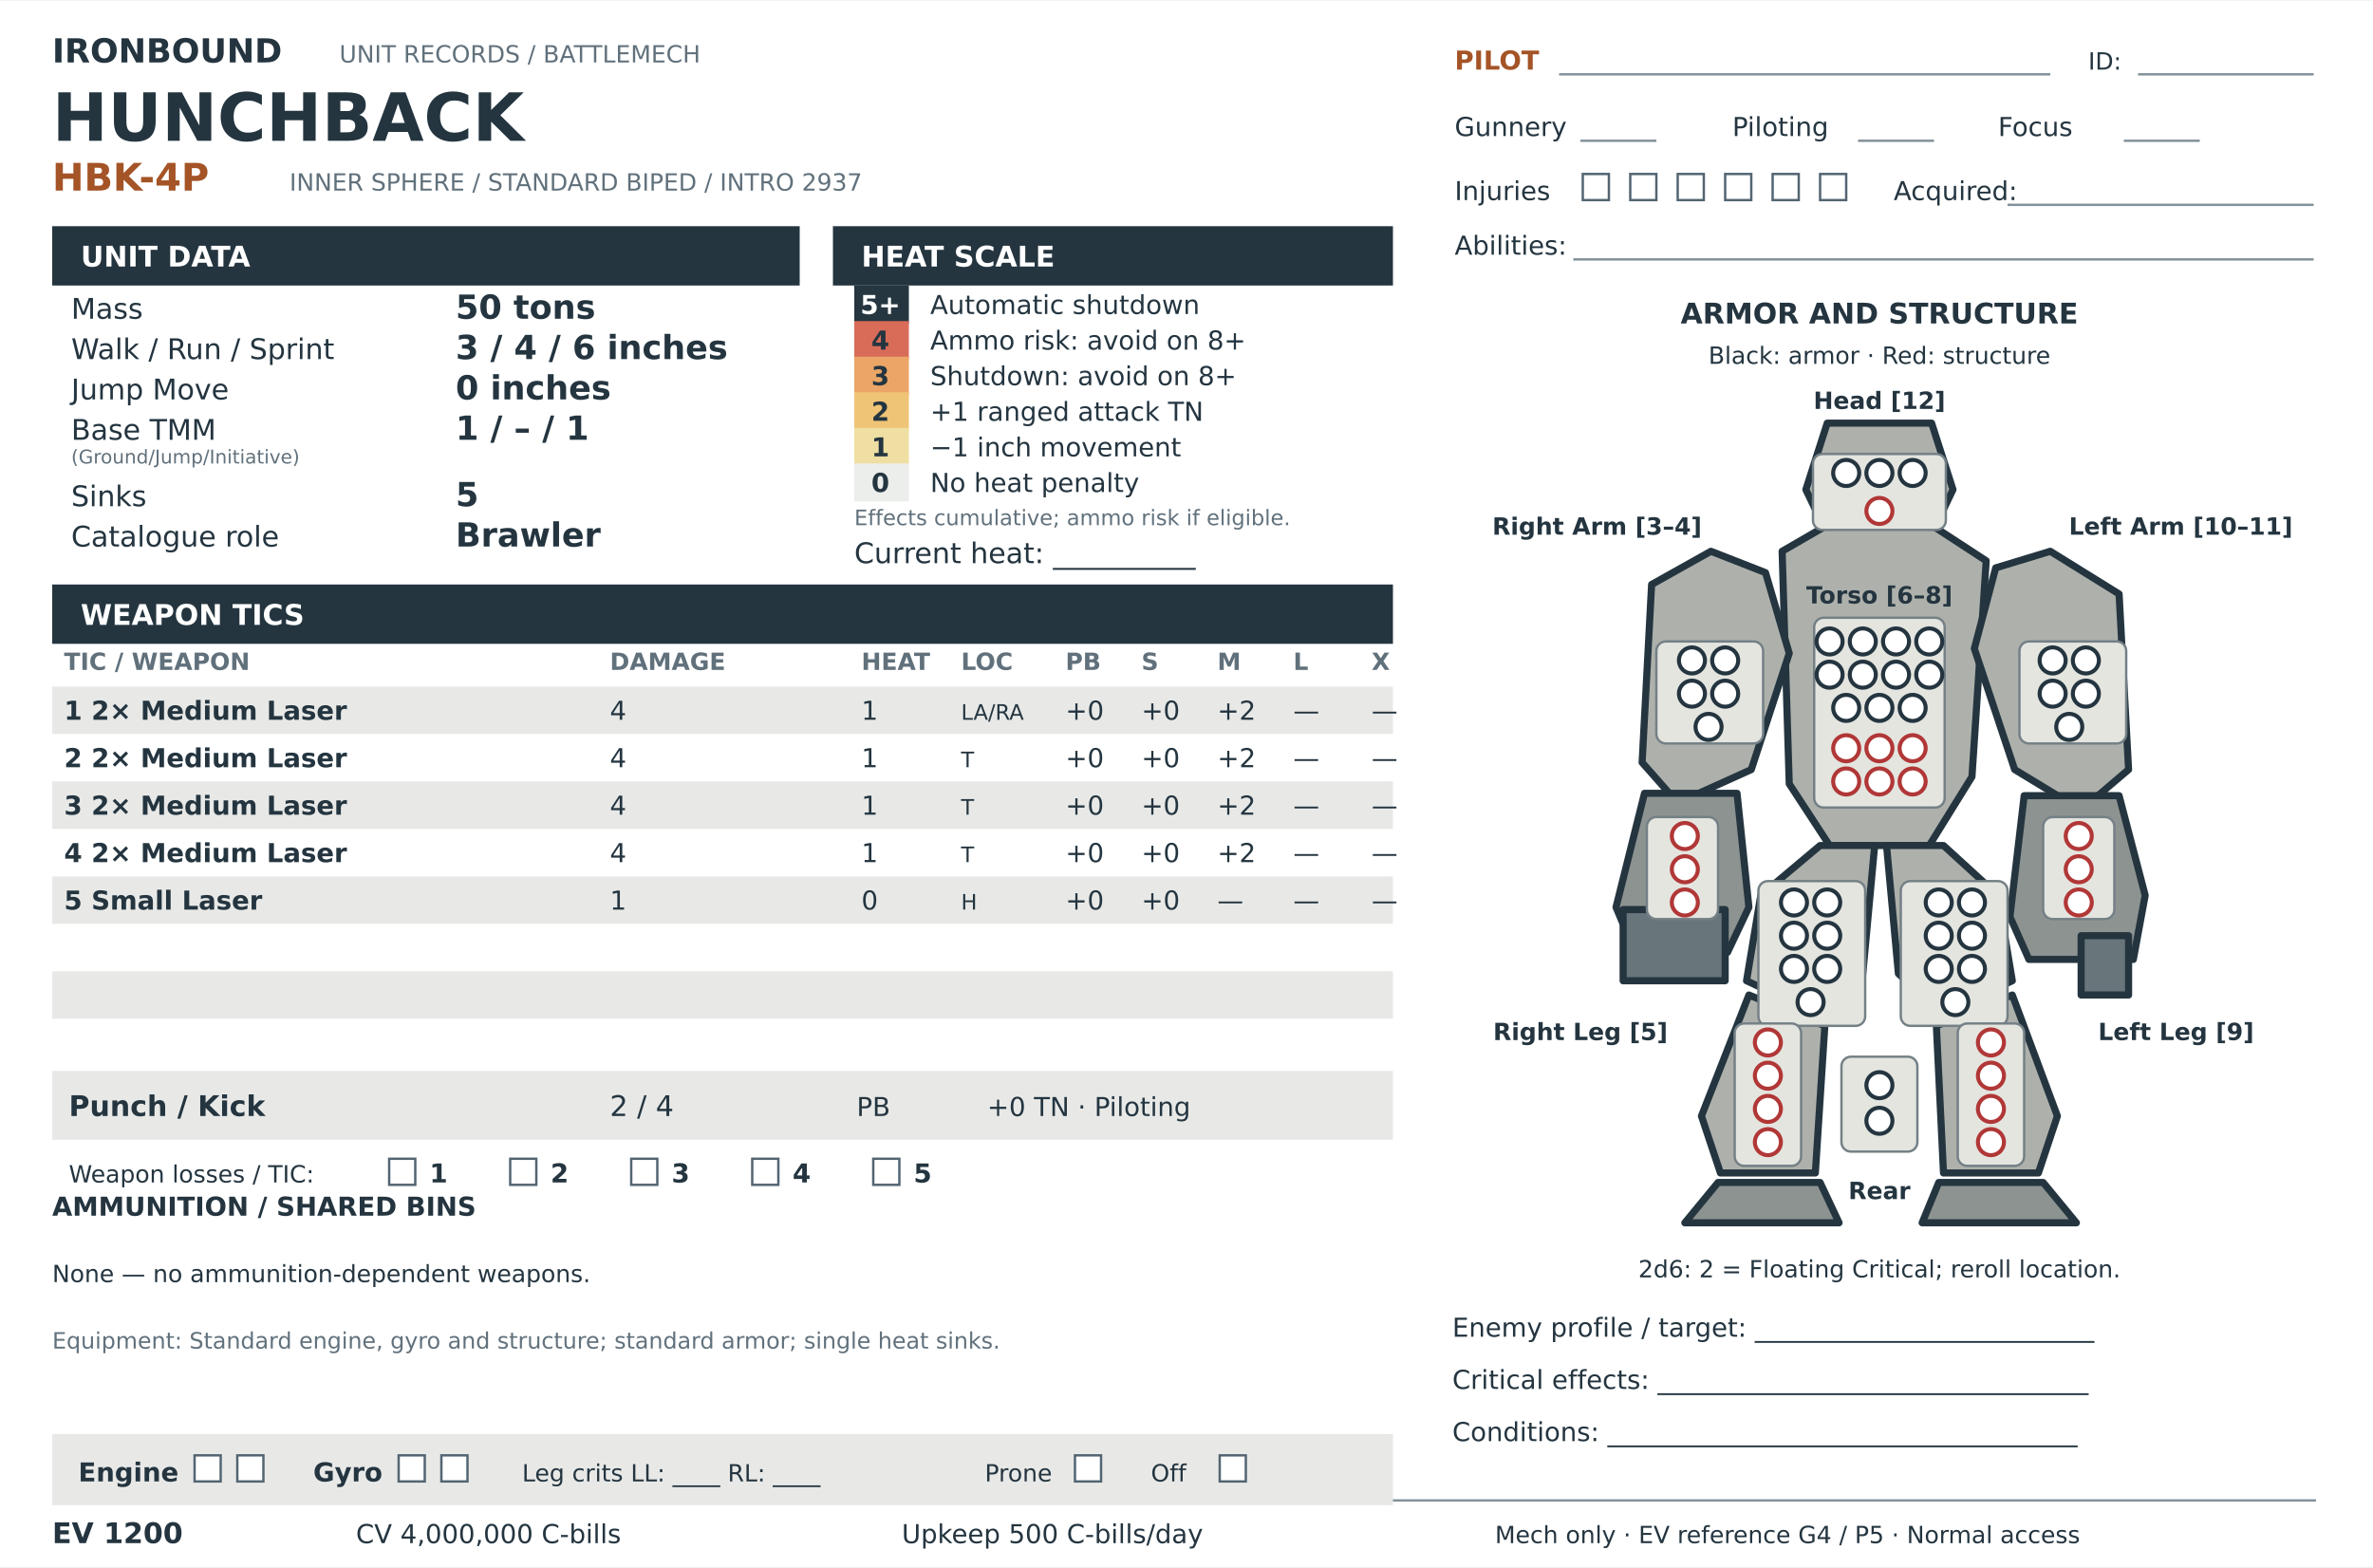
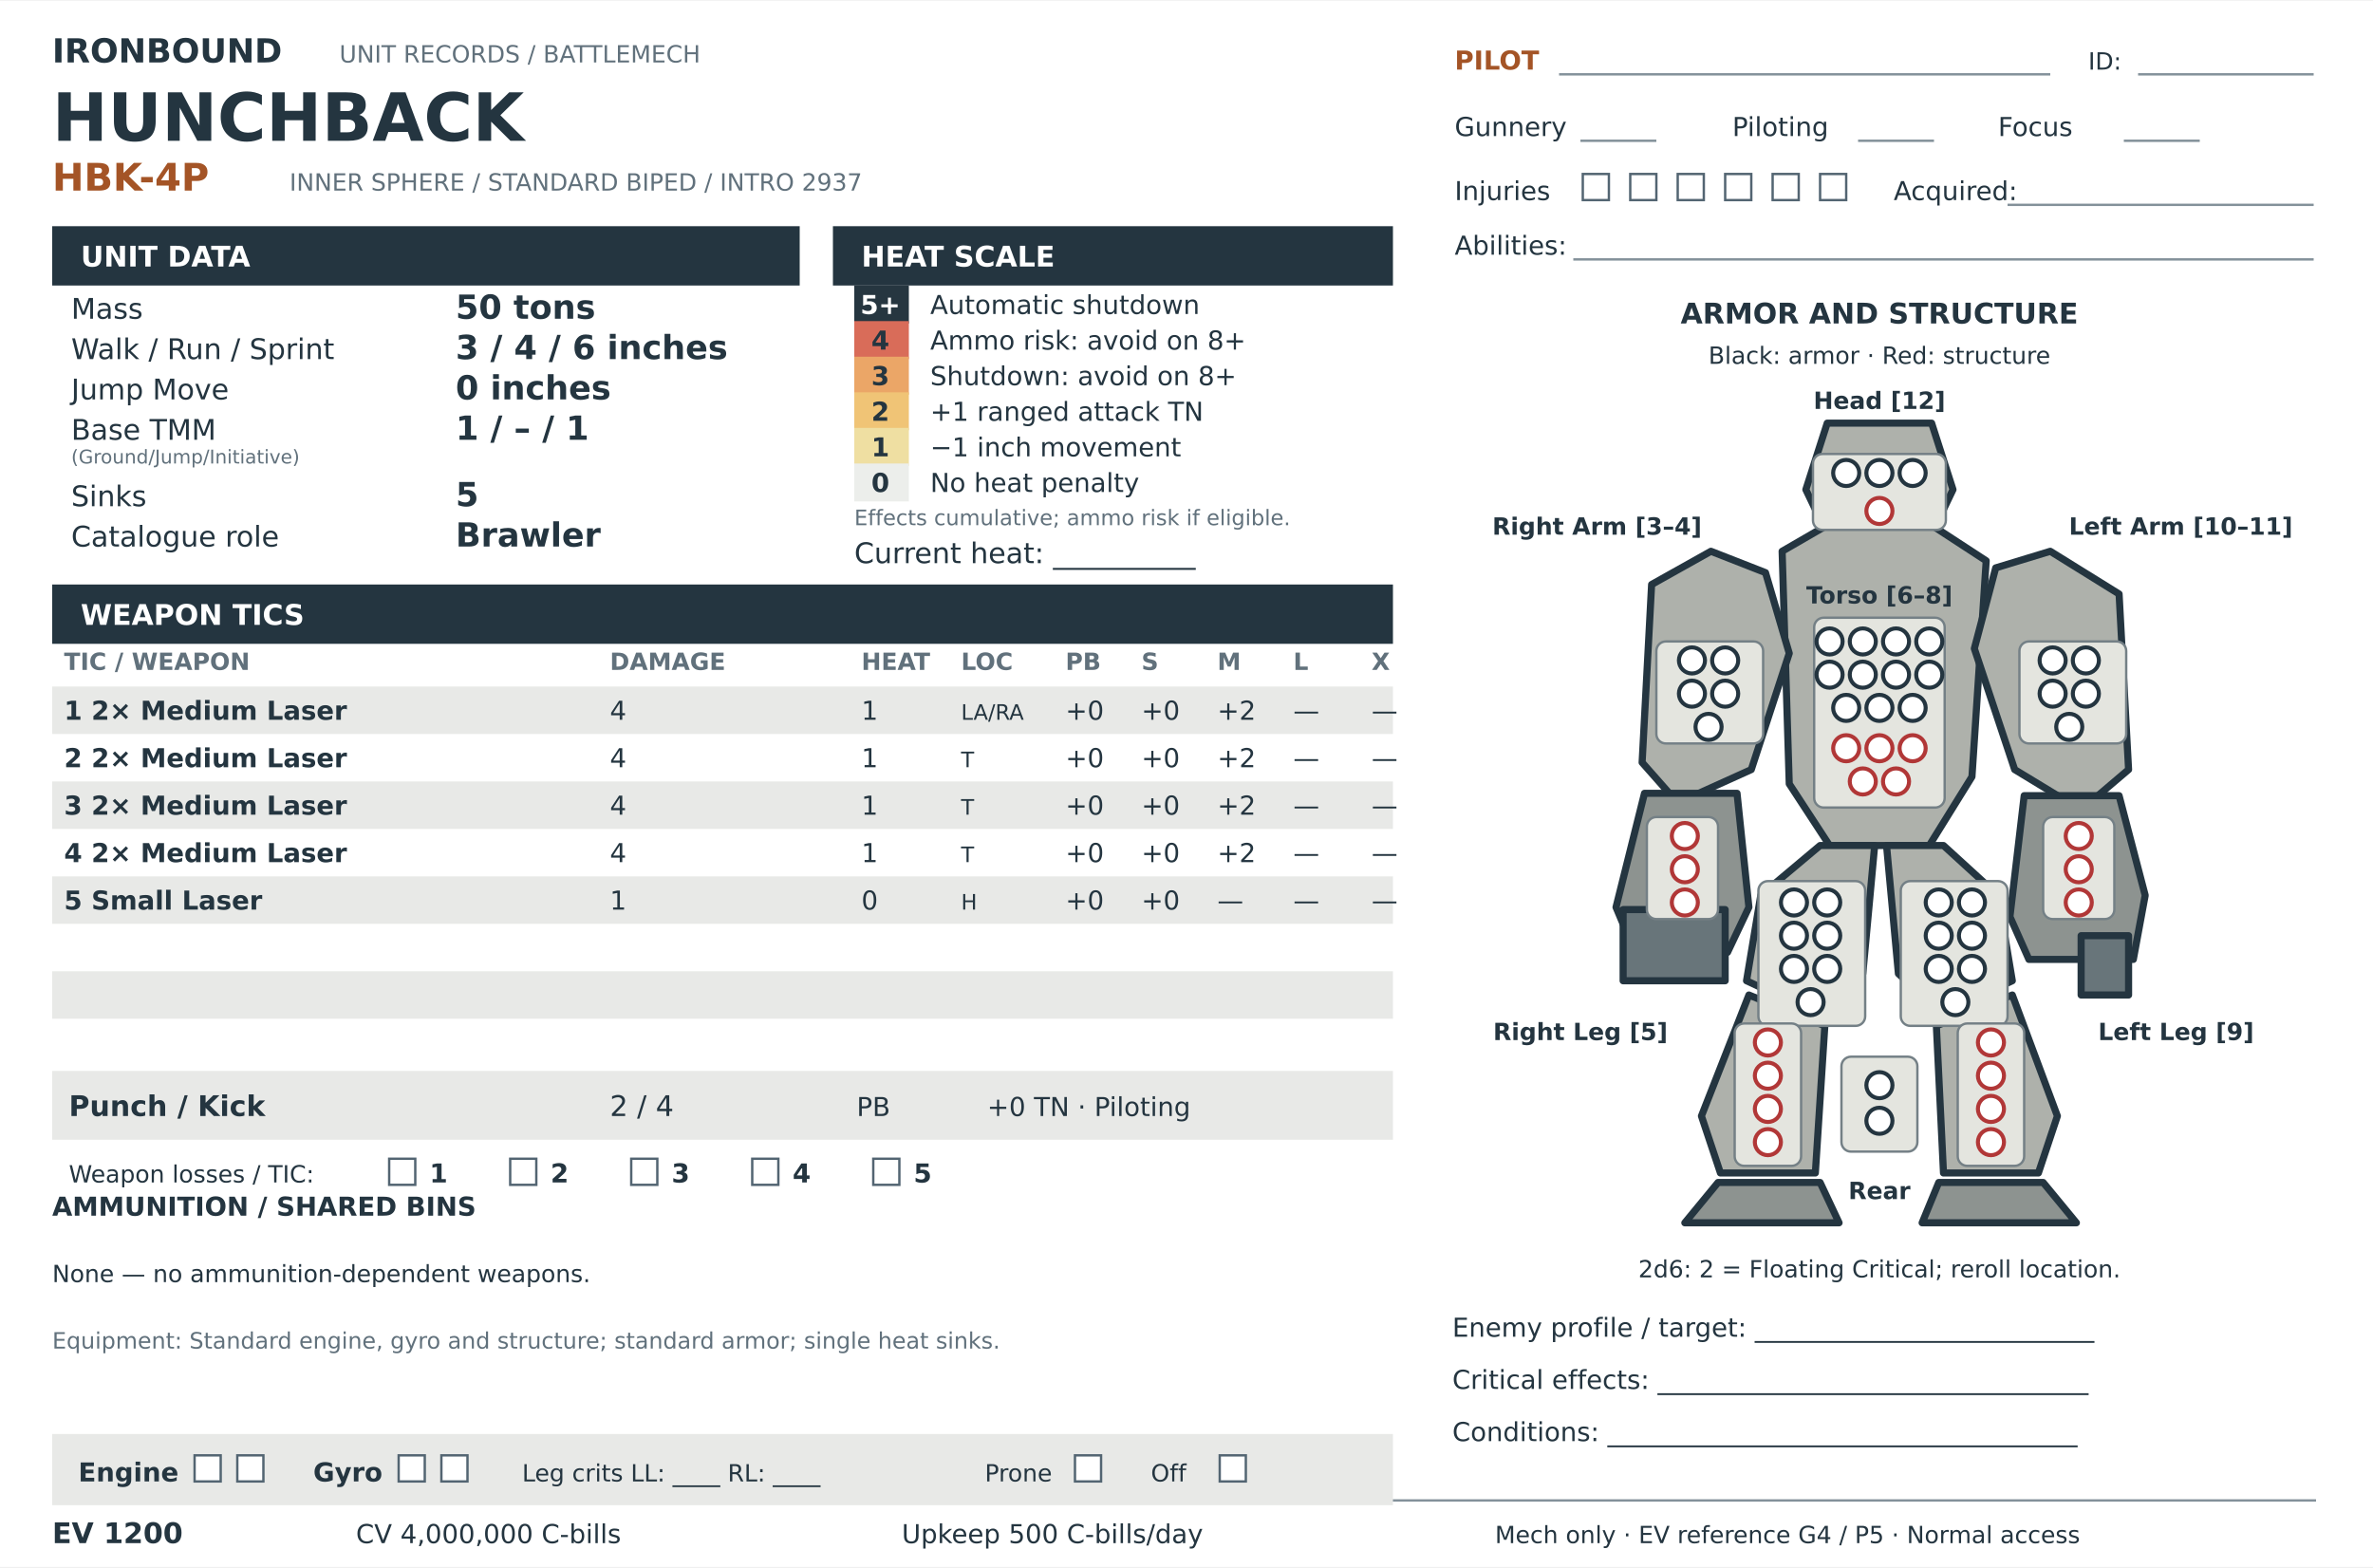
<svg xmlns="http://www.w3.org/2000/svg" width="277mm" height="183mm" viewBox="0 0 1000 660" role="img" aria-labelledby="title desc">
  <g font-family="Arial, Helvetica, sans-serif">
    <rect x="0" y="0" width="1000" height="660" rx="0" fill="#fff" stroke="none" />
    <text x="22" y="26" font-family="DejaVu Sans, Arial, sans-serif" font-size="14" font-weight="bold" fill="#243540" text-anchor="start">IRONBOUND</text>
    <text x="143" y="26" font-family="DejaVu Sans, Arial, sans-serif" font-size="10" fill="#61717c" text-anchor="start">UNIT RECORDS / BATTLEMECH</text>
    <text x="22" y="59" font-family="DejaVu Sans, Arial, sans-serif" font-size="28" font-weight="bold" fill="#243540" text-anchor="start">HUNCHBACK</text>
    <text x="22" y="80" font-family="DejaVu Sans, Arial, sans-serif" font-size="16" font-weight="bold" fill="#a45426" text-anchor="start">HBK-4P</text>
    <text x="122" y="80" font-family="DejaVu Sans, Arial, sans-serif" font-size="10" fill="#61717c" text-anchor="start">INNER SPHERE / STANDARD BIPED / INTRO 2937</text>
    <text x="613" y="29" font-family="DejaVu Sans, Arial, sans-serif" font-size="11" font-weight="bold" fill="#a45426" text-anchor="start">PILOT</text>
    <path d="M657 31H864" fill="none" stroke="#83919a" />
    <text x="880" y="29" font-family="DejaVu Sans, Arial, sans-serif" font-size="10" fill="#243540" text-anchor="start">ID:</text>
    <path d="M901 31H975" fill="none" stroke="#83919a" />
    <text x="613" y="57" font-family="DejaVu Sans, Arial, sans-serif" font-size="11" fill="#243540" text-anchor="start">Gunnery</text>
    <path d="M666 59H698" fill="none" stroke="#83919a" />
    <text x="730" y="57" font-family="DejaVu Sans, Arial, sans-serif" font-size="11" fill="#243540" text-anchor="start">Piloting</text>
    <path d="M783 59H815" fill="none" stroke="#83919a" />
    <text x="842" y="57" font-family="DejaVu Sans, Arial, sans-serif" font-size="11" fill="#243540" text-anchor="start">Focus</text>
    <path d="M895 59H927" fill="none" stroke="#83919a" />
    <text x="613" y="84" font-family="DejaVu Sans, Arial, sans-serif" font-size="11" fill="#243540" text-anchor="start">Injuries</text>
    <rect x="667" y="73" width="11" height="11" rx="0" fill="#fff" stroke="#536572" />
    <rect x="687" y="73" width="11" height="11" rx="0" fill="#fff" stroke="#536572" />
    <rect x="707" y="73" width="11" height="11" rx="0" fill="#fff" stroke="#536572" />
    <rect x="727" y="73" width="11" height="11" rx="0" fill="#fff" stroke="#536572" />
    <rect x="747" y="73" width="11" height="11" rx="0" fill="#fff" stroke="#536572" />
    <rect x="767" y="73" width="11" height="11" rx="0" fill="#fff" stroke="#536572" />
    <text x="798" y="84" font-family="DejaVu Sans, Arial, sans-serif" font-size="11" fill="#243540" text-anchor="start">Acquired:</text>
    <path d="M846 86H975" fill="none" stroke="#83919a" />
    <text x="613" y="107" font-family="DejaVu Sans, Arial, sans-serif" font-size="11" fill="#243540" text-anchor="start">Abilities:</text>
    <path d="M663 109H975" fill="none" stroke="#83919a" />
    <rect x="22" y="95" width="315" height="25" rx="0" fill="#243540" stroke="none" />
    <text x="34" y="112" font-family="DejaVu Sans, Arial, sans-serif" font-size="12" font-weight="bold" fill="#fff" text-anchor="start">UNIT DATA</text>
    <rect x="351" y="95" width="236" height="25" rx="0" fill="#243540" stroke="none" />
    <text x="363" y="112" font-family="DejaVu Sans, Arial, sans-serif" font-size="12" font-weight="bold" fill="#fff" text-anchor="start">HEAT SCALE</text>
    <text x="30" y="134" font-family="DejaVu Sans, Arial, sans-serif" font-size="12" fill="#243540" text-anchor="start">Mass</text>
    <text x="192" y="134" font-family="DejaVu Sans, Arial, sans-serif" font-size="14" font-weight="bold" fill="#243540" text-anchor="start">50 tons</text>
    <text x="30" y="151" font-family="DejaVu Sans, Arial, sans-serif" font-size="12" fill="#243540" text-anchor="start">Walk / Run / Sprint</text>
    <text x="192" y="151" font-family="DejaVu Sans, Arial, sans-serif" font-size="14" font-weight="bold" fill="#243540" text-anchor="start">3 / 4 / 6 inches</text>
    <text x="30" y="168" font-family="DejaVu Sans, Arial, sans-serif" font-size="12" fill="#243540" text-anchor="start">Jump Move</text>
    <text x="192" y="168" font-family="DejaVu Sans, Arial, sans-serif" font-size="14" font-weight="bold" fill="#243540" text-anchor="start">0 inches</text>
    <text x="30" y="185" font-family="DejaVu Sans, Arial, sans-serif" font-size="12" fill="#243540" text-anchor="start">Base TMM</text>
    <text x="30" y="195" font-family="DejaVu Sans, Arial, sans-serif" font-size="8" fill="#61717c" text-anchor="start">(Ground/Jump/Initiative)</text>
    <text x="192" y="185" font-family="DejaVu Sans, Arial, sans-serif" font-size="14" font-weight="bold" fill="#243540" text-anchor="start">1 / – / 1</text>
    <text x="30" y="213" font-family="DejaVu Sans, Arial, sans-serif" font-size="12" fill="#243540" text-anchor="start">Sinks</text>
    <text x="192" y="213" font-family="DejaVu Sans, Arial, sans-serif" font-size="14" font-weight="bold" fill="#243540" text-anchor="start">5</text>
    <text x="30" y="230" font-family="DejaVu Sans, Arial, sans-serif" font-size="12" fill="#243540" text-anchor="start">Catalogue role</text>
    <text x="192" y="230" font-family="DejaVu Sans, Arial, sans-serif" font-size="14" font-weight="bold" fill="#243540" text-anchor="start">Brawler</text>
    <rect x="360" y="120" width="23" height="16" rx="0" fill="#263640" stroke="none" />
    <text x="371" y="132" font-family="DejaVu Sans, Arial, sans-serif" font-size="11" font-weight="bold" fill="#fff" text-anchor="middle">5+</text>
    <text x="392" y="132" font-family="DejaVu Sans, Arial, sans-serif" font-size="11" fill="#243540" text-anchor="start">Automatic shutdown</text>
    <rect x="360" y="135" width="23" height="16" rx="0" fill="#d96c59" stroke="none" />
    <text x="371" y="147" font-family="DejaVu Sans, Arial, sans-serif" font-size="11" font-weight="bold" fill="#243540" text-anchor="middle">4</text>
    <text x="392" y="147" font-family="DejaVu Sans, Arial, sans-serif" font-size="11" fill="#243540" text-anchor="start">Ammo risk: avoid on 8+</text>
    <rect x="360" y="150" width="23" height="16" rx="0" fill="#eba667" stroke="none" />
    <text x="371" y="162" font-family="DejaVu Sans, Arial, sans-serif" font-size="11" font-weight="bold" fill="#243540" text-anchor="middle">3</text>
    <text x="392" y="162" font-family="DejaVu Sans, Arial, sans-serif" font-size="11" fill="#243540" text-anchor="start">Shutdown: avoid on 8+</text>
    <rect x="360" y="165" width="23" height="16" rx="0" fill="#f0c476" stroke="none" />
    <text x="371" y="177" font-family="DejaVu Sans, Arial, sans-serif" font-size="11" font-weight="bold" fill="#243540" text-anchor="middle">2</text>
    <text x="392" y="177" font-family="DejaVu Sans, Arial, sans-serif" font-size="11" fill="#243540" text-anchor="start">+1 ranged attack TN</text>
    <rect x="360" y="180" width="23" height="16" rx="0" fill="#efdfa2" stroke="none" />
    <text x="371" y="192" font-family="DejaVu Sans, Arial, sans-serif" font-size="11" font-weight="bold" fill="#243540" text-anchor="middle">1</text>
    <text x="392" y="192" font-family="DejaVu Sans, Arial, sans-serif" font-size="11" fill="#243540" text-anchor="start">−1 inch movement</text>
    <rect x="360" y="195" width="23" height="16" rx="0" fill="#eceeeb" stroke="none" />
    <text x="371" y="207" font-family="DejaVu Sans, Arial, sans-serif" font-size="11" font-weight="bold" fill="#243540" text-anchor="middle">0</text>
    <text x="392" y="207" font-family="DejaVu Sans, Arial, sans-serif" font-size="11" fill="#243540" text-anchor="start">No heat penalty</text>
    <text x="360" y="221" font-family="DejaVu Sans, Arial, sans-serif" font-size="9" fill="#61717c" text-anchor="start">Effects cumulative; ammo risk if eligible.</text>
    <text x="360" y="237" font-family="DejaVu Sans, Arial, sans-serif" font-size="12" fill="#243540" text-anchor="start">Current heat: __________</text>
    <rect x="22" y="246" width="565" height="25" rx="0" fill="#243540" stroke="none" />
    <text x="34" y="263" font-family="DejaVu Sans, Arial, sans-serif" font-size="12" font-weight="bold" fill="#fff" text-anchor="start">WEAPON TICS</text>
    <text x="27" y="282" font-family="DejaVu Sans, Arial, sans-serif" font-size="10" font-weight="bold" fill="#61717c" text-anchor="start">TIC / WEAPON</text>
    <text x="257" y="282" font-family="DejaVu Sans, Arial, sans-serif" font-size="10" font-weight="bold" fill="#61717c" text-anchor="start">DAMAGE</text>
    <text x="363" y="282" font-family="DejaVu Sans, Arial, sans-serif" font-size="10" font-weight="bold" fill="#61717c" text-anchor="start">HEAT</text>
    <text x="405" y="282" font-family="DejaVu Sans, Arial, sans-serif" font-size="10" font-weight="bold" fill="#61717c" text-anchor="start">LOC</text>
    <text x="449" y="282" font-family="DejaVu Sans, Arial, sans-serif" font-size="10" font-weight="bold" fill="#61717c" text-anchor="start">PB</text>
    <text x="481" y="282" font-family="DejaVu Sans, Arial, sans-serif" font-size="10" font-weight="bold" fill="#61717c" text-anchor="start">S</text>
    <text x="513" y="282" font-family="DejaVu Sans, Arial, sans-serif" font-size="10" font-weight="bold" fill="#61717c" text-anchor="start">M</text>
    <text x="545" y="282" font-family="DejaVu Sans, Arial, sans-serif" font-size="10" font-weight="bold" fill="#61717c" text-anchor="start">L</text>
    <text x="578" y="282" font-family="DejaVu Sans, Arial, sans-serif" font-size="10" font-weight="bold" fill="#61717c" text-anchor="start">X</text>
    <rect x="22" y="289" width="565" height="20" rx="0" fill="#e8e9e7" stroke="none" />
    <text x="27" y="303" font-family="DejaVu Sans, Arial, sans-serif" font-size="11" font-weight="bold" fill="#243540" text-anchor="start">1  2× Medium Laser</text>
    <text x="257" y="303" font-family="DejaVu Sans, Arial, sans-serif" font-size="11" fill="#243540" text-anchor="start">4</text>
    <text x="363" y="303" font-family="DejaVu Sans, Arial, sans-serif" font-size="11" fill="#243540" text-anchor="start">1</text>
    <text x="405" y="303" font-family="DejaVu Sans, Arial, sans-serif" font-size="9" fill="#243540" text-anchor="start">LA/RA</text>
    <text x="449" y="303" font-family="DejaVu Sans, Arial, sans-serif" font-size="11" fill="#243540" text-anchor="start">+0</text>
    <text x="481" y="303" font-family="DejaVu Sans, Arial, sans-serif" font-size="11" fill="#243540" text-anchor="start">+0</text>
    <text x="513" y="303" font-family="DejaVu Sans, Arial, sans-serif" font-size="11" fill="#243540" text-anchor="start">+2</text>
    <text x="545" y="303" font-family="DejaVu Sans, Arial, sans-serif" font-size="11" fill="#243540" text-anchor="start">—</text>
    <text x="578" y="303" font-family="DejaVu Sans, Arial, sans-serif" font-size="11" fill="#243540" text-anchor="start">—</text>
    <text x="27" y="323" font-family="DejaVu Sans, Arial, sans-serif" font-size="11" font-weight="bold" fill="#243540" text-anchor="start">2  2× Medium Laser</text>
    <text x="257" y="323" font-family="DejaVu Sans, Arial, sans-serif" font-size="11" fill="#243540" text-anchor="start">4</text>
    <text x="363" y="323" font-family="DejaVu Sans, Arial, sans-serif" font-size="11" fill="#243540" text-anchor="start">1</text>
    <text x="405" y="323" font-family="DejaVu Sans, Arial, sans-serif" font-size="9" fill="#243540" text-anchor="start">T</text>
    <text x="449" y="323" font-family="DejaVu Sans, Arial, sans-serif" font-size="11" fill="#243540" text-anchor="start">+0</text>
    <text x="481" y="323" font-family="DejaVu Sans, Arial, sans-serif" font-size="11" fill="#243540" text-anchor="start">+0</text>
    <text x="513" y="323" font-family="DejaVu Sans, Arial, sans-serif" font-size="11" fill="#243540" text-anchor="start">+2</text>
    <text x="545" y="323" font-family="DejaVu Sans, Arial, sans-serif" font-size="11" fill="#243540" text-anchor="start">—</text>
    <text x="578" y="323" font-family="DejaVu Sans, Arial, sans-serif" font-size="11" fill="#243540" text-anchor="start">—</text>
    <rect x="22" y="329" width="565" height="20" rx="0" fill="#e8e9e7" stroke="none" />
    <text x="27" y="343" font-family="DejaVu Sans, Arial, sans-serif" font-size="11" font-weight="bold" fill="#243540" text-anchor="start">3  2× Medium Laser</text>
    <text x="257" y="343" font-family="DejaVu Sans, Arial, sans-serif" font-size="11" fill="#243540" text-anchor="start">4</text>
    <text x="363" y="343" font-family="DejaVu Sans, Arial, sans-serif" font-size="11" fill="#243540" text-anchor="start">1</text>
    <text x="405" y="343" font-family="DejaVu Sans, Arial, sans-serif" font-size="9" fill="#243540" text-anchor="start">T</text>
    <text x="449" y="343" font-family="DejaVu Sans, Arial, sans-serif" font-size="11" fill="#243540" text-anchor="start">+0</text>
    <text x="481" y="343" font-family="DejaVu Sans, Arial, sans-serif" font-size="11" fill="#243540" text-anchor="start">+0</text>
    <text x="513" y="343" font-family="DejaVu Sans, Arial, sans-serif" font-size="11" fill="#243540" text-anchor="start">+2</text>
    <text x="545" y="343" font-family="DejaVu Sans, Arial, sans-serif" font-size="11" fill="#243540" text-anchor="start">—</text>
    <text x="578" y="343" font-family="DejaVu Sans, Arial, sans-serif" font-size="11" fill="#243540" text-anchor="start">—</text>
    <text x="27" y="363" font-family="DejaVu Sans, Arial, sans-serif" font-size="11" font-weight="bold" fill="#243540" text-anchor="start">4  2× Medium Laser</text>
    <text x="257" y="363" font-family="DejaVu Sans, Arial, sans-serif" font-size="11" fill="#243540" text-anchor="start">4</text>
    <text x="363" y="363" font-family="DejaVu Sans, Arial, sans-serif" font-size="11" fill="#243540" text-anchor="start">1</text>
    <text x="405" y="363" font-family="DejaVu Sans, Arial, sans-serif" font-size="9" fill="#243540" text-anchor="start">T</text>
    <text x="449" y="363" font-family="DejaVu Sans, Arial, sans-serif" font-size="11" fill="#243540" text-anchor="start">+0</text>
    <text x="481" y="363" font-family="DejaVu Sans, Arial, sans-serif" font-size="11" fill="#243540" text-anchor="start">+0</text>
    <text x="513" y="363" font-family="DejaVu Sans, Arial, sans-serif" font-size="11" fill="#243540" text-anchor="start">+2</text>
    <text x="545" y="363" font-family="DejaVu Sans, Arial, sans-serif" font-size="11" fill="#243540" text-anchor="start">—</text>
    <text x="578" y="363" font-family="DejaVu Sans, Arial, sans-serif" font-size="11" fill="#243540" text-anchor="start">—</text>
    <rect x="22" y="369" width="565" height="20" rx="0" fill="#e8e9e7" stroke="none" />
    <text x="27" y="383" font-family="DejaVu Sans, Arial, sans-serif" font-size="11" font-weight="bold" fill="#243540" text-anchor="start">5  Small Laser</text>
    <text x="257" y="383" font-family="DejaVu Sans, Arial, sans-serif" font-size="11" fill="#243540" text-anchor="start">1</text>
    <text x="363" y="383" font-family="DejaVu Sans, Arial, sans-serif" font-size="11" fill="#243540" text-anchor="start">0</text>
    <text x="405" y="383" font-family="DejaVu Sans, Arial, sans-serif" font-size="9" fill="#243540" text-anchor="start">H</text>
    <text x="449" y="383" font-family="DejaVu Sans, Arial, sans-serif" font-size="11" fill="#243540" text-anchor="start">+0</text>
    <text x="481" y="383" font-family="DejaVu Sans, Arial, sans-serif" font-size="11" fill="#243540" text-anchor="start">+0</text>
    <text x="513" y="383" font-family="DejaVu Sans, Arial, sans-serif" font-size="11" fill="#243540" text-anchor="start">—</text>
    <text x="545" y="383" font-family="DejaVu Sans, Arial, sans-serif" font-size="11" fill="#243540" text-anchor="start">—</text>
    <text x="578" y="383" font-family="DejaVu Sans, Arial, sans-serif" font-size="11" fill="#243540" text-anchor="start">—</text>
    <text x="27" y="403" font-family="DejaVu Sans, Arial, sans-serif" font-size="11" font-weight="bold" fill="#243540" text-anchor="start" />
    <text x="257" y="403" font-family="DejaVu Sans, Arial, sans-serif" font-size="11" fill="#243540" text-anchor="start" />
    <text x="363" y="403" font-family="DejaVu Sans, Arial, sans-serif" font-size="11" fill="#243540" text-anchor="start" />
    <text x="405" y="403" font-family="DejaVu Sans, Arial, sans-serif" font-size="11" fill="#243540" text-anchor="start" />
    <text x="449" y="403" font-family="DejaVu Sans, Arial, sans-serif" font-size="11" fill="#243540" text-anchor="start" />
    <text x="481" y="403" font-family="DejaVu Sans, Arial, sans-serif" font-size="11" fill="#243540" text-anchor="start" />
    <text x="513" y="403" font-family="DejaVu Sans, Arial, sans-serif" font-size="11" fill="#243540" text-anchor="start" />
    <text x="545" y="403" font-family="DejaVu Sans, Arial, sans-serif" font-size="11" fill="#243540" text-anchor="start" />
    <text x="578" y="403" font-family="DejaVu Sans, Arial, sans-serif" font-size="11" fill="#243540" text-anchor="start" />
    <rect x="22" y="409" width="565" height="20" rx="0" fill="#e8e9e7" stroke="none" />
    <text x="27" y="423" font-family="DejaVu Sans, Arial, sans-serif" font-size="11" font-weight="bold" fill="#243540" text-anchor="start" />
    <text x="257" y="423" font-family="DejaVu Sans, Arial, sans-serif" font-size="11" fill="#243540" text-anchor="start" />
    <text x="363" y="423" font-family="DejaVu Sans, Arial, sans-serif" font-size="11" fill="#243540" text-anchor="start" />
    <text x="405" y="423" font-family="DejaVu Sans, Arial, sans-serif" font-size="11" fill="#243540" text-anchor="start" />
    <text x="449" y="423" font-family="DejaVu Sans, Arial, sans-serif" font-size="11" fill="#243540" text-anchor="start" />
    <text x="481" y="423" font-family="DejaVu Sans, Arial, sans-serif" font-size="11" fill="#243540" text-anchor="start" />
    <text x="513" y="423" font-family="DejaVu Sans, Arial, sans-serif" font-size="11" fill="#243540" text-anchor="start" />
    <text x="545" y="423" font-family="DejaVu Sans, Arial, sans-serif" font-size="11" fill="#243540" text-anchor="start" />
    <text x="578" y="423" font-family="DejaVu Sans, Arial, sans-serif" font-size="11" fill="#243540" text-anchor="start" />
    <text x="27" y="443" font-family="DejaVu Sans, Arial, sans-serif" font-size="11" font-weight="bold" fill="#243540" text-anchor="start" />
    <text x="257" y="443" font-family="DejaVu Sans, Arial, sans-serif" font-size="11" fill="#243540" text-anchor="start" />
    <text x="363" y="443" font-family="DejaVu Sans, Arial, sans-serif" font-size="11" fill="#243540" text-anchor="start" />
    <text x="405" y="443" font-family="DejaVu Sans, Arial, sans-serif" font-size="11" fill="#243540" text-anchor="start" />
    <text x="449" y="443" font-family="DejaVu Sans, Arial, sans-serif" font-size="11" fill="#243540" text-anchor="start" />
    <text x="481" y="443" font-family="DejaVu Sans, Arial, sans-serif" font-size="11" fill="#243540" text-anchor="start" />
    <text x="513" y="443" font-family="DejaVu Sans, Arial, sans-serif" font-size="11" fill="#243540" text-anchor="start" />
    <text x="545" y="443" font-family="DejaVu Sans, Arial, sans-serif" font-size="11" fill="#243540" text-anchor="start" />
    <text x="578" y="443" font-family="DejaVu Sans, Arial, sans-serif" font-size="11" fill="#243540" text-anchor="start" />
    <rect x="22" y="451" width="565" height="29" rx="0" fill="#e8e9e7" stroke="none" />
    <text x="29" y="470" font-family="DejaVu Sans, Arial, sans-serif" font-size="12" font-weight="bold" fill="#243540" text-anchor="start">Punch / Kick</text>
    <text x="257" y="470" font-family="DejaVu Sans, Arial, sans-serif" font-size="12" fill="#243540" text-anchor="start">2 / 4</text>
    <text x="361" y="470" font-family="DejaVu Sans, Arial, sans-serif" font-size="11" fill="#243540" text-anchor="start">PB</text>
    <text x="416" y="470" font-family="DejaVu Sans, Arial, sans-serif" font-size="11" fill="#243540" text-anchor="start">+0 TN · Piloting</text>
    <g transform="translate(612 120)">
      <text x="180" y="16" font-family="DejaVu Sans, Arial, sans-serif" font-size="12" font-weight="bold" fill="#243540" text-anchor="middle">ARMOR AND STRUCTURE</text>
      <text x="180" y="33" font-family="DejaVu Sans, Arial, sans-serif" font-size="10" fill="#243540" text-anchor="middle">Black: armor · Red: structure</text>
      <path d="M158 58H202L211 86L200 109H160L149 86Z" fill="#aeb1ab" stroke="#243540" stroke-width="3" stroke-linejoin="round" />
      <path d="M139 112L158 101H202L225 116L219 207L201 236H159L142 210Z" fill="#aeb1ab" stroke="#243540" stroke-width="3" stroke-linejoin="round" />
      <path d="M132 121L109 112L84 126L80 201L95 218L126 204L142 155Z" fill="#aeb1ab" stroke="#243540" stroke-width="3" stroke-linejoin="round" />
      <path d="M229 119L252 112L281 130L285 204L265 221L237 204L220 153Z" fill="#aeb1ab" stroke="#243540" stroke-width="3" stroke-linejoin="round" />
      <path d="M81 214H120L125 262L116 281H77L69 262Z" fill="#8d9390" stroke="#243540" stroke-width="3" stroke-linejoin="round" />
      <path d="M241 215H281L292 257L287 284H243L235 266Z" fill="#8d9390" stroke="#243540" stroke-width="3" stroke-linejoin="round" />
      <path d="M72 263H115V293H72Z" fill="#68757a" stroke="#243540" stroke-width="3" stroke-linejoin="round" />
      <path d="M265 274H285V299H265Z" fill="#68757a" stroke="#243540" stroke-width="3" stroke-linejoin="round" />
      <path d="M155 236H178L173 290L154 307L124 293L130 257Z" fill="#aeb1ab" stroke="#243540" stroke-width="3" stroke-linejoin="round" />
      <path d="M183 236H207L230 257L236 293L206 307L188 290Z" fill="#aeb1ab" stroke="#243540" stroke-width="3" stroke-linejoin="round" />
      <path d="M125 299L157 312L153 374H113L105 350Z" fill="#aeb1ab" stroke="#243540" stroke-width="3" stroke-linejoin="round" />
      <path d="M204 312L236 299L255 350L247 374H207Z" fill="#aeb1ab" stroke="#243540" stroke-width="3" stroke-linejoin="round" />
      <path d="M112 378H155L163 395H98Z" fill="#8d9390" stroke="#243540" stroke-width="3" stroke-linejoin="round" />
      <path d="M205 378H249L263 395H198Z" fill="#8d9390" stroke="#243540" stroke-width="3" stroke-linejoin="round" />
      <rect x="152" y="71" width="56" height="32" rx="4" fill="#e4e5df" stroke="#748086" />
      <rect x="152.5" y="140" width="55" height="80" rx="4" fill="#e4e5df" stroke="#748086" />
      <rect x="86" y="150" width="45" height="43" rx="4" fill="#e4e5df" stroke="#748086" />
      <rect x="239" y="150" width="45" height="43" rx="4" fill="#e4e5df" stroke="#748086" />
      <rect x="82" y="224" width="30" height="43" rx="4" fill="#e4e5df" stroke="#748086" />
      <rect x="249" y="224" width="30" height="43" rx="4" fill="#e4e5df" stroke="#748086" />
      <rect x="129" y="251" width="45" height="61" rx="4" fill="#e4e5df" stroke="#748086" />
      <rect x="189" y="251" width="45" height="61" rx="4" fill="#e4e5df" stroke="#748086" />
      <rect x="119" y="311" width="28" height="60" rx="4" fill="#e4e5df" stroke="#748086" />
      <rect x="213" y="311" width="28" height="60" rx="4" fill="#e4e5df" stroke="#748086" />
      <rect x="164" y="325" width="32" height="40" rx="4" fill="#e4e5df" stroke="#748086" />
      <text x="180" y="52" font-family="DejaVu Sans, Arial, sans-serif" font-size="10" font-weight="bold" fill="#243540" text-anchor="middle">Head [12]</text>
      <text x="180" y="134" font-family="DejaVu Sans, Arial, sans-serif" font-size="10" font-weight="bold" fill="#243540" text-anchor="middle">Torso [6–8]</text>
      <text x="61" y="105" font-family="DejaVu Sans, Arial, sans-serif" font-size="10" font-weight="bold" fill="#243540" text-anchor="middle">Right Arm [3–4]</text>
      <text x="307" y="105" font-family="DejaVu Sans, Arial, sans-serif" font-size="10" font-weight="bold" fill="#243540" text-anchor="middle">Left Arm [10–11]</text>
      <text x="54" y="318" font-family="DejaVu Sans, Arial, sans-serif" font-size="10" font-weight="bold" fill="#243540" text-anchor="middle">Right Leg [5]</text>
      <text x="305" y="318" font-family="DejaVu Sans, Arial, sans-serif" font-size="10" font-weight="bold" fill="#243540" text-anchor="middle">Left Leg [9]</text>
      <text x="180" y="385" font-family="DejaVu Sans, Arial, sans-serif" font-size="10" font-weight="bold" fill="#243540" text-anchor="middle">Rear</text>
      <text x="180" y="418" font-family="DejaVu Sans, Arial, sans-serif" font-size="10" fill="#243540" text-anchor="middle">2d6: 2 = Floating Critical; reroll location.</text>
      <text x="0" y="443" font-family="DejaVu Sans, Arial, sans-serif" font-size="11" fill="#243540" text-anchor="start">Enemy profile / target: __________________________</text>
      <text x="0" y="465" font-family="DejaVu Sans, Arial, sans-serif" font-size="11" fill="#243540" text-anchor="start">Critical effects: _________________________________</text>
      <text x="0" y="487" font-family="DejaVu Sans, Arial, sans-serif" font-size="11" fill="#243540" text-anchor="start">Conditions: ____________________________________</text>
      <circle cx="166" cy="79" r="5.5" fill="#fff" stroke="#243540" stroke-width="1.7" />
      <circle cx="180" cy="79" r="5.5" fill="#fff" stroke="#243540" stroke-width="1.7" />
      <circle cx="194" cy="79" r="5.5" fill="#fff" stroke="#243540" stroke-width="1.7" />
      <circle cx="180" cy="95" r="5.5" fill="#fff" stroke="#b13737" stroke-width="1.7" />
      <circle cx="159" cy="150" r="5.5" fill="#fff" stroke="#243540" stroke-width="1.7" />
      <circle cx="173" cy="150" r="5.5" fill="#fff" stroke="#243540" stroke-width="1.7" />
      <circle cx="187" cy="150" r="5.5" fill="#fff" stroke="#243540" stroke-width="1.7" />
      <circle cx="201" cy="150" r="5.5" fill="#fff" stroke="#243540" stroke-width="1.7" />
      <circle cx="159" cy="164" r="5.5" fill="#fff" stroke="#243540" stroke-width="1.7" />
      <circle cx="173" cy="164" r="5.5" fill="#fff" stroke="#243540" stroke-width="1.7" />
      <circle cx="187" cy="164" r="5.5" fill="#fff" stroke="#243540" stroke-width="1.7" />
      <circle cx="201" cy="164" r="5.5" fill="#fff" stroke="#243540" stroke-width="1.7" />
      <circle cx="166" cy="178" r="5.5" fill="#fff" stroke="#243540" stroke-width="1.7" />
      <circle cx="180" cy="178" r="5.5" fill="#fff" stroke="#243540" stroke-width="1.7" />
      <circle cx="194" cy="178" r="5.5" fill="#fff" stroke="#243540" stroke-width="1.7" />
      <circle cx="166" cy="195" r="5.5" fill="#fff" stroke="#b13737" stroke-width="1.7" />
      <circle cx="180" cy="195" r="5.5" fill="#fff" stroke="#b13737" stroke-width="1.7" />
      <circle cx="194" cy="195" r="5.5" fill="#fff" stroke="#b13737" stroke-width="1.7" />
-       <circle cx="166" cy="209" r="5.5" fill="#fff" stroke="#b13737" stroke-width="1.7" />
-       <circle cx="180" cy="209" r="5.5" fill="#fff" stroke="#b13737" stroke-width="1.7" />
-       <circle cx="194" cy="209" r="5.5" fill="#fff" stroke="#b13737" stroke-width="1.7" />
+       <circle cx="173" cy="209" r="5.5" fill="#fff" stroke="#b13737" stroke-width="1.7" />
+       <circle cx="187" cy="209" r="5.5" fill="#fff" stroke="#b13737" stroke-width="1.7" />
      <circle cx="101" cy="158" r="5.5" fill="#fff" stroke="#243540" stroke-width="1.7" />
      <circle cx="115" cy="158" r="5.5" fill="#fff" stroke="#243540" stroke-width="1.7" />
      <circle cx="101" cy="172" r="5.5" fill="#fff" stroke="#243540" stroke-width="1.7" />
      <circle cx="115" cy="172" r="5.5" fill="#fff" stroke="#243540" stroke-width="1.7" />
      <circle cx="108" cy="186" r="5.5" fill="#fff" stroke="#243540" stroke-width="1.7" />
      <circle cx="253" cy="158" r="5.5" fill="#fff" stroke="#243540" stroke-width="1.7" />
      <circle cx="267" cy="158" r="5.5" fill="#fff" stroke="#243540" stroke-width="1.7" />
      <circle cx="253" cy="172" r="5.5" fill="#fff" stroke="#243540" stroke-width="1.7" />
      <circle cx="267" cy="172" r="5.5" fill="#fff" stroke="#243540" stroke-width="1.7" />
      <circle cx="260" cy="186" r="5.5" fill="#fff" stroke="#243540" stroke-width="1.7" />
      <circle cx="98" cy="232" r="5.5" fill="#fff" stroke="#b13737" stroke-width="1.7" />
      <circle cx="98" cy="246" r="5.5" fill="#fff" stroke="#b13737" stroke-width="1.7" />
      <circle cx="98" cy="260" r="5.5" fill="#fff" stroke="#b13737" stroke-width="1.7" />
      <circle cx="264" cy="232" r="5.5" fill="#fff" stroke="#b13737" stroke-width="1.7" />
      <circle cx="264" cy="246" r="5.5" fill="#fff" stroke="#b13737" stroke-width="1.7" />
      <circle cx="264" cy="260" r="5.5" fill="#fff" stroke="#b13737" stroke-width="1.7" />
      <circle cx="144" cy="260" r="5.5" fill="#fff" stroke="#243540" stroke-width="1.7" />
      <circle cx="158" cy="260" r="5.5" fill="#fff" stroke="#243540" stroke-width="1.7" />
      <circle cx="144" cy="274" r="5.5" fill="#fff" stroke="#243540" stroke-width="1.7" />
      <circle cx="158" cy="274" r="5.5" fill="#fff" stroke="#243540" stroke-width="1.7" />
      <circle cx="144" cy="288" r="5.5" fill="#fff" stroke="#243540" stroke-width="1.7" />
      <circle cx="158" cy="288" r="5.5" fill="#fff" stroke="#243540" stroke-width="1.7" />
      <circle cx="151" cy="302" r="5.5" fill="#fff" stroke="#243540" stroke-width="1.7" />
      <circle cx="205" cy="260" r="5.5" fill="#fff" stroke="#243540" stroke-width="1.7" />
      <circle cx="219" cy="260" r="5.5" fill="#fff" stroke="#243540" stroke-width="1.7" />
      <circle cx="205" cy="274" r="5.5" fill="#fff" stroke="#243540" stroke-width="1.7" />
      <circle cx="219" cy="274" r="5.5" fill="#fff" stroke="#243540" stroke-width="1.7" />
      <circle cx="205" cy="288" r="5.5" fill="#fff" stroke="#243540" stroke-width="1.7" />
      <circle cx="219" cy="288" r="5.5" fill="#fff" stroke="#243540" stroke-width="1.7" />
      <circle cx="212" cy="302" r="5.5" fill="#fff" stroke="#243540" stroke-width="1.7" />
      <circle cx="133" cy="319" r="5.5" fill="#fff" stroke="#b13737" stroke-width="1.7" />
      <circle cx="133" cy="333" r="5.5" fill="#fff" stroke="#b13737" stroke-width="1.7" />
      <circle cx="133" cy="347" r="5.5" fill="#fff" stroke="#b13737" stroke-width="1.7" />
      <circle cx="133" cy="361" r="5.5" fill="#fff" stroke="#b13737" stroke-width="1.7" />
      <circle cx="227" cy="319" r="5.5" fill="#fff" stroke="#b13737" stroke-width="1.7" />
      <circle cx="227" cy="333" r="5.5" fill="#fff" stroke="#b13737" stroke-width="1.7" />
      <circle cx="227" cy="347" r="5.5" fill="#fff" stroke="#b13737" stroke-width="1.7" />
      <circle cx="227" cy="361" r="5.5" fill="#fff" stroke="#b13737" stroke-width="1.7" />
      <circle cx="180" cy="337" r="5.5" fill="#fff" stroke="#243540" stroke-width="1.7" />
      <circle cx="180" cy="352" r="5.5" fill="#fff" stroke="#243540" stroke-width="1.7" />
    </g>
    <path d="M22 632H976" fill="none" stroke="#83919a" />
    <text x="22" y="650" font-family="DejaVu Sans, Arial, sans-serif" font-size="12" font-weight="bold" fill="#243540" text-anchor="start">EV 1200</text>
    <text x="150" y="650" font-family="DejaVu Sans, Arial, sans-serif" font-size="11" fill="#243540" text-anchor="start">CV 4,000,000 C-bills</text>
    <text x="380" y="650" font-family="DejaVu Sans, Arial, sans-serif" font-size="11" fill="#243540" text-anchor="start">Upkeep 500 C-bills/day</text>
    <text x="630" y="650" font-family="DejaVu Sans, Arial, sans-serif" font-size="10" fill="#243540" text-anchor="start">Mech only · EV reference G4 / P5 · Normal access</text>
    <text x="29" y="498" font-family="DejaVu Sans, Arial, sans-serif" font-size="10" fill="#243540" text-anchor="start">Weapon losses / TIC:</text>
    <rect x="164" y="488" width="11" height="11" fill="#fff" stroke="#536572" />
    <text x="181" y="498" font-family="DejaVu Sans, Arial, sans-serif" font-size="11" fill="#243540" text-anchor="start" font-weight="bold">1</text>
    <rect x="215" y="488" width="11" height="11" fill="#fff" stroke="#536572" />
    <text x="232" y="498" font-family="DejaVu Sans, Arial, sans-serif" font-size="11" fill="#243540" text-anchor="start" font-weight="bold">2</text>
    <rect x="266" y="488" width="11" height="11" fill="#fff" stroke="#536572" />
    <text x="283" y="498" font-family="DejaVu Sans, Arial, sans-serif" font-size="11" fill="#243540" text-anchor="start" font-weight="bold">3</text>
    <rect x="317" y="488" width="11" height="11" fill="#fff" stroke="#536572" />
    <text x="334" y="498" font-family="DejaVu Sans, Arial, sans-serif" font-size="11" fill="#243540" text-anchor="start" font-weight="bold">4</text>
    <rect x="368" y="488" width="11" height="11" fill="#fff" stroke="#536572" />
    <text x="385" y="498" font-family="DejaVu Sans, Arial, sans-serif" font-size="11" fill="#243540" text-anchor="start" font-weight="bold">5</text>
    <text x="22" y="512" font-family="DejaVu Sans, Arial, sans-serif" font-size="11" fill="#243540" text-anchor="start" font-weight="bold">AMMUNITION / SHARED BINS</text>
    <text x="22" y="540" font-family="DejaVu Sans, Arial, sans-serif" font-size="10" fill="#243540" text-anchor="start">None — no ammunition-dependent weapons.</text>
    <text x="22" y="568" font-family="DejaVu Sans, Arial, sans-serif" font-size="9.5" fill="#61717c" text-anchor="start">Equipment: Standard engine, gyro and structure; standard armor; single heat sinks.</text>
    <rect x="22" y="604" width="565" height="30" fill="#e8e9e7" stroke="none" />
    <text x="33" y="624" font-family="DejaVu Sans, Arial, sans-serif" font-size="11" fill="#243540" text-anchor="start" font-weight="bold">Engine</text>
    <rect x="82" y="613" width="11" height="11" fill="#fff" stroke="#536572" />
    <rect x="100" y="613" width="11" height="11" fill="#fff" stroke="#536572" />
    <text x="132" y="624" font-family="DejaVu Sans, Arial, sans-serif" font-size="11" fill="#243540" text-anchor="start" font-weight="bold">Gyro</text>
    <rect x="168" y="613" width="11" height="11" fill="#fff" stroke="#536572" />
    <rect x="186" y="613" width="11" height="11" fill="#fff" stroke="#536572" />
    <text x="220" y="624" font-family="DejaVu Sans, Arial, sans-serif" font-size="10" fill="#243540" text-anchor="start">Leg crits LL: ____  RL: ____</text>
    <text x="415" y="624" font-family="DejaVu Sans, Arial, sans-serif" font-size="10" fill="#243540" text-anchor="start">Prone</text>
    <rect x="453" y="613" width="11" height="11" fill="#fff" stroke="#536572" />
    <text x="485" y="624" font-family="DejaVu Sans, Arial, sans-serif" font-size="10" fill="#243540" text-anchor="start">Off</text>
    <rect x="514" y="613" width="11" height="11" fill="#fff" stroke="#536572" />
  </g>
</svg>
